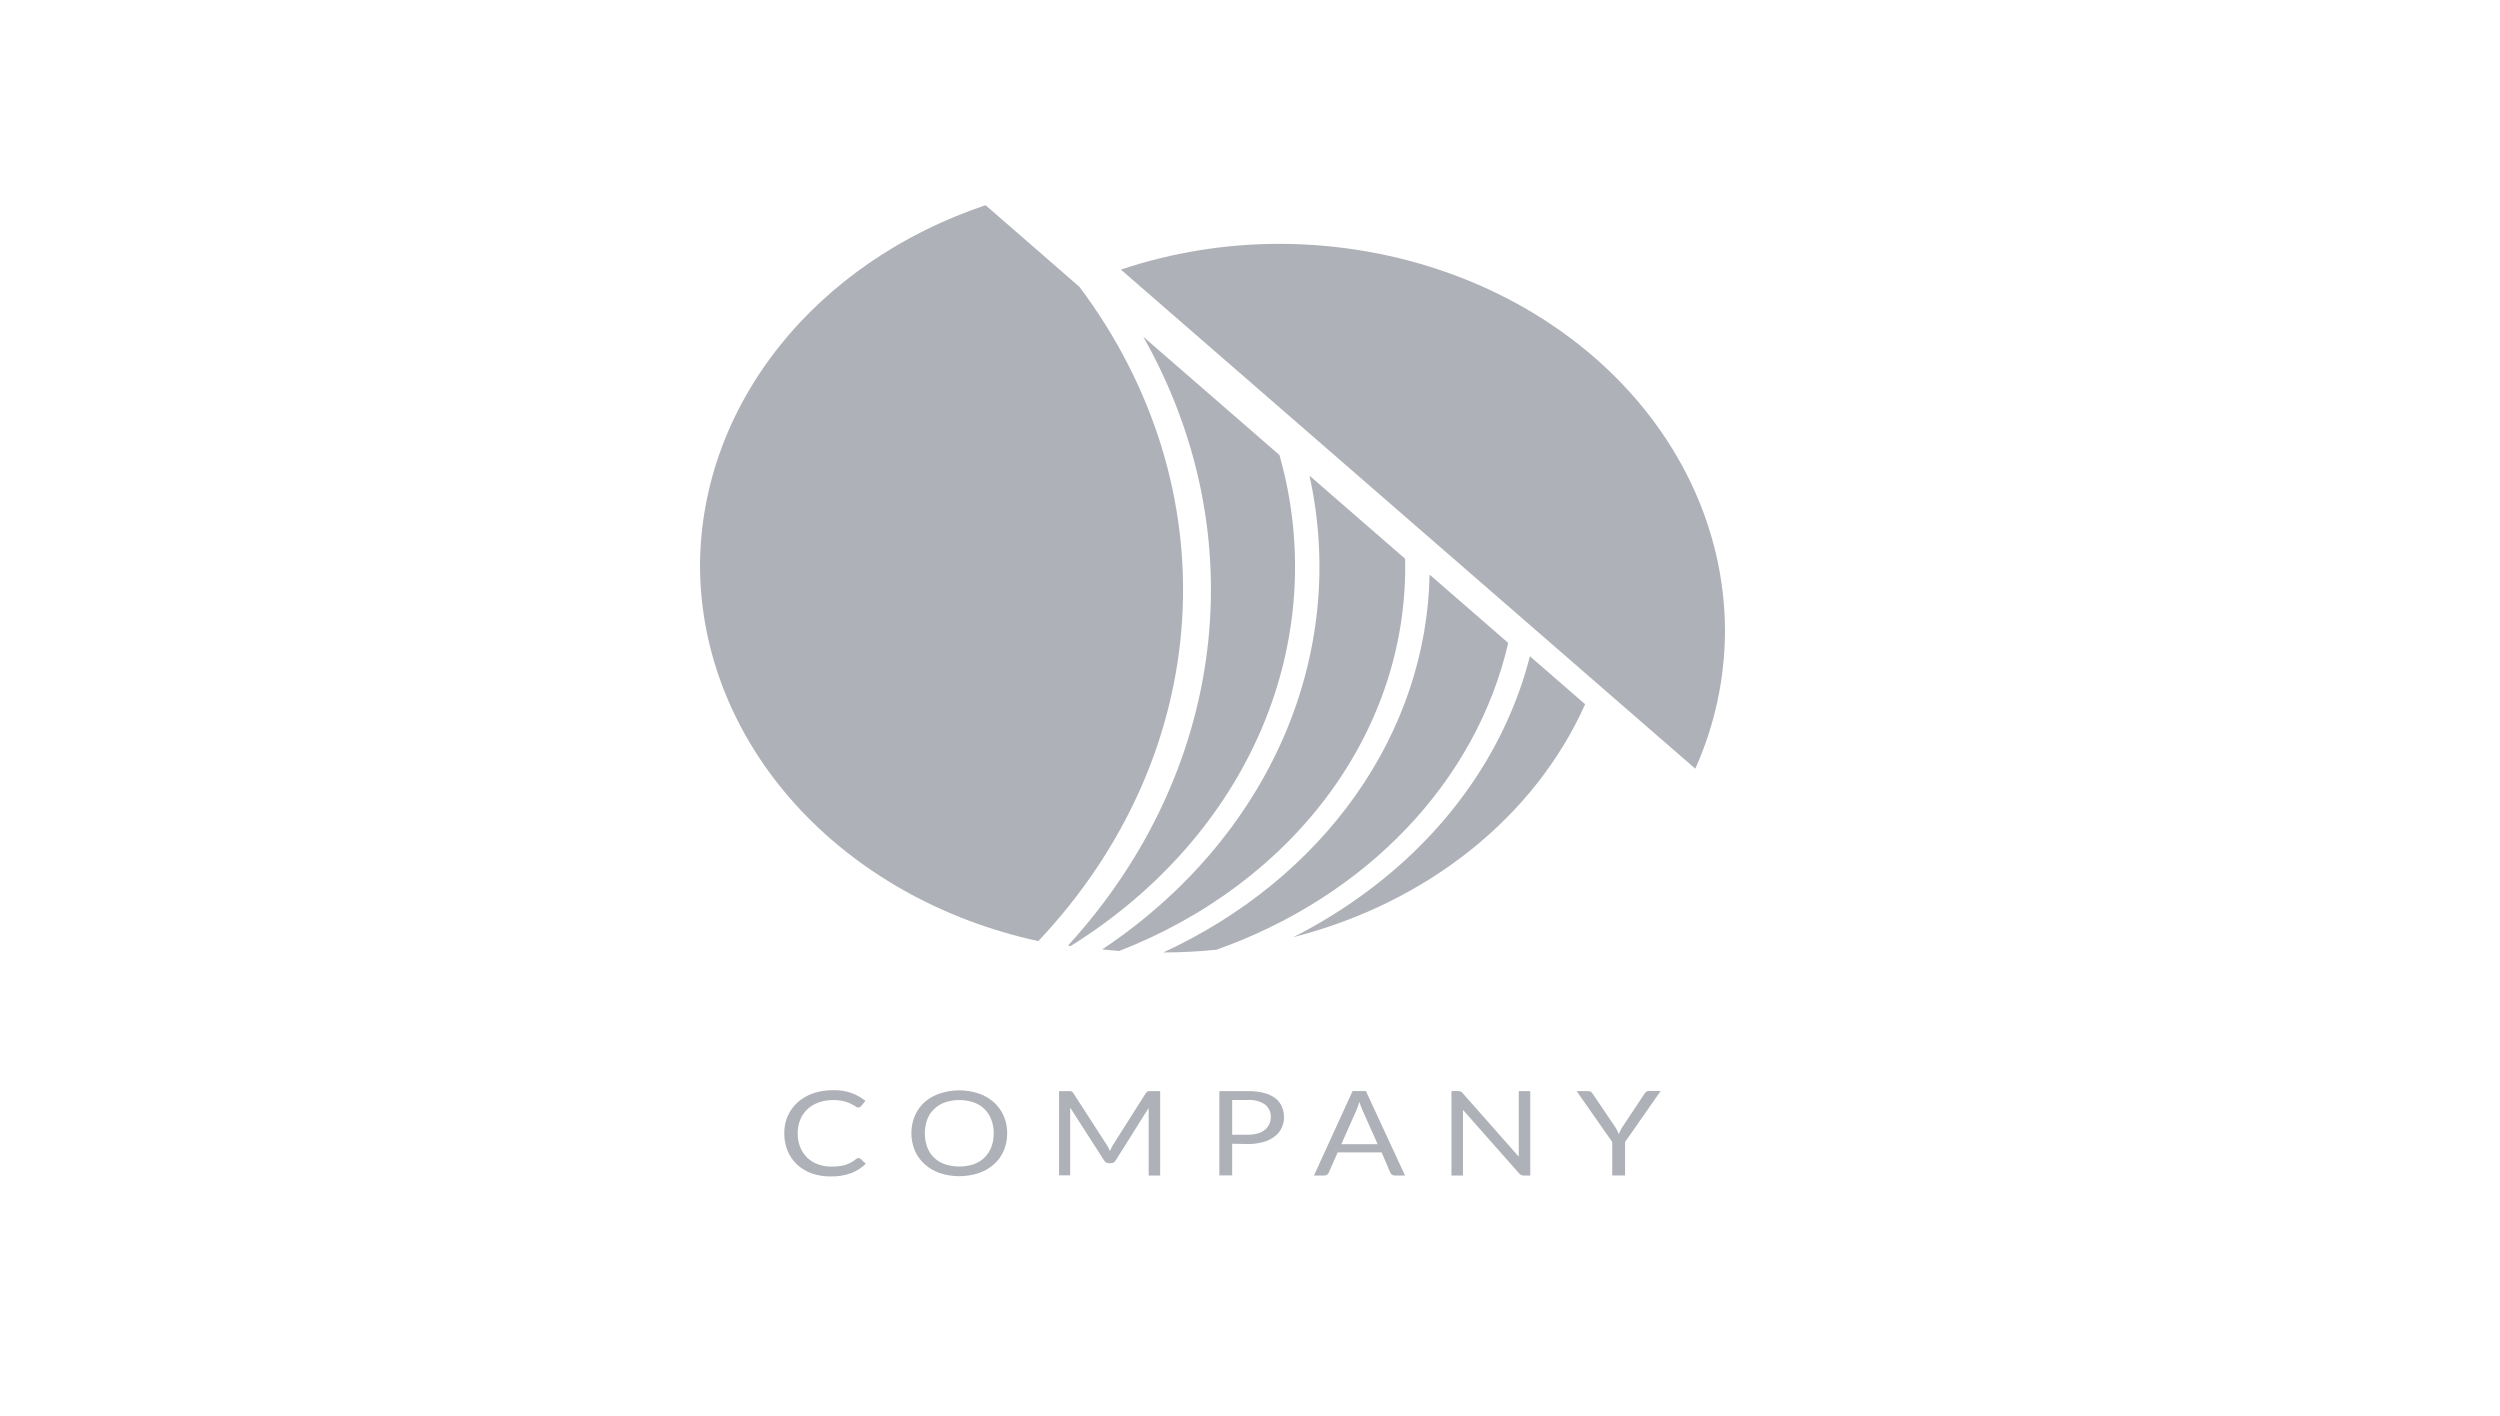
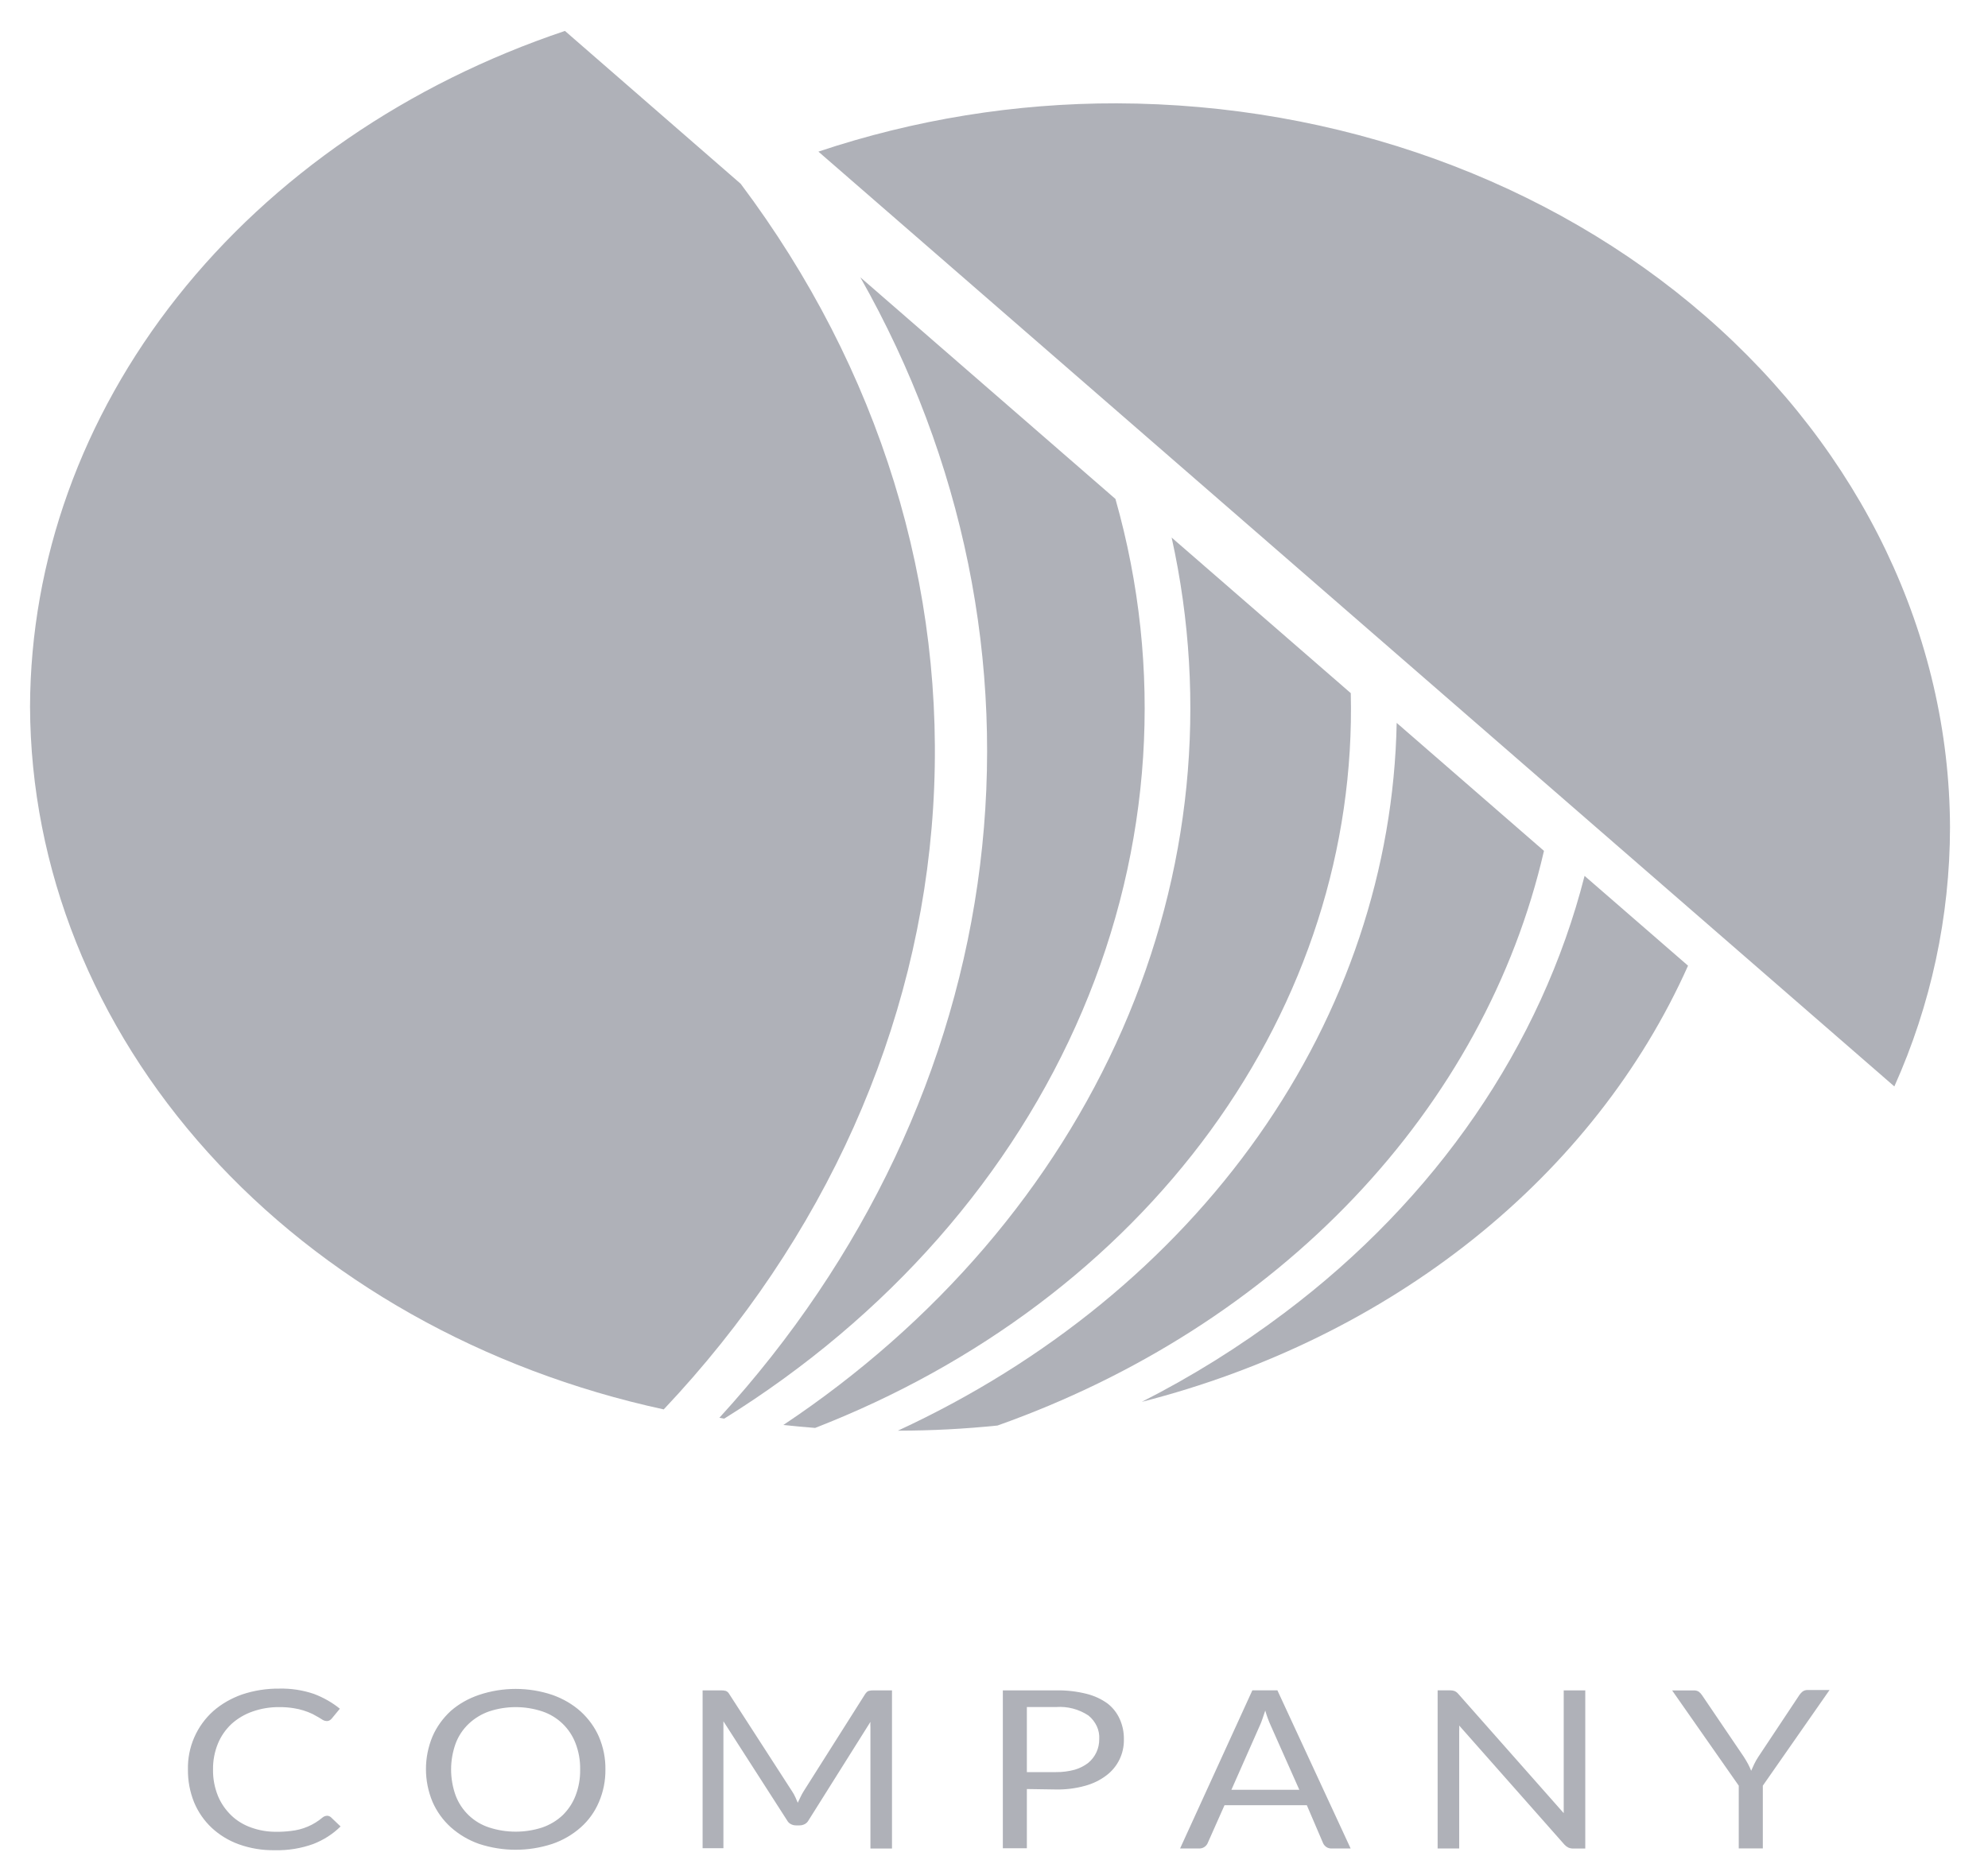
- <svg xmlns="http://www.w3.org/2000/svg" width="106" height="60" fill="none">
-   <path d="M36.406 49.101c.016 0 .032.004.046.01a.122.122 0 0 1 .039.024l.218.208c-.17.169-.379.304-.614.396a2.39 2.39 0 0 1-.87.142c-.28.005-.558-.04-.817-.133a1.794 1.794 0 0 1-.616-.374 1.674 1.674 0 0 1-.398-.578 1.926 1.926 0 0 1-.14-.742 1.725 1.725 0 0 1 .572-1.322c.187-.163.41-.291.655-.377.269-.09.555-.135.843-.132a2.27 2.27 0 0 1 .782.12c.216.082.415.195.587.335l-.183.222a.177.177 0 0 1-.046.04.125.125 0 0 1-.074.017.177.177 0 0 1-.08-.023l-.097-.06-.137-.076a1.555 1.555 0 0 0-.43-.132 1.892 1.892 0 0 0-.325-.024 1.759 1.759 0 0 0-.605.1c-.18.063-.341.158-.474.28-.136.128-.241.28-.309.445a1.497 1.497 0 0 0-.111.587c-.004.203.034.405.111.597a1.3 1.3 0 0 0 .303.443c.125.12.28.215.453.275.178.064.369.096.561.095.111.001.223-.005.333-.019a1.316 1.316 0 0 0 .72-.306.171.171 0 0 1 .103-.038ZM42.704 48.054a1.81 1.81 0 0 1-.147.737 1.593 1.593 0 0 1-.41.572 1.889 1.889 0 0 1-.645.375 2.655 2.655 0 0 1-1.658 0 1.91 1.91 0 0 1-.64-.377 1.676 1.676 0 0 1-.415-.578 1.922 1.922 0 0 1 0-1.475c.093-.216.234-.413.415-.58.182-.159.4-.282.64-.363a2.61 2.61 0 0 1 1.658 0c.242.085.461.213.643.376.18.165.32.36.412.571.101.238.151.489.147.742Zm-.572 0a1.566 1.566 0 0 0-.104-.593 1.22 1.22 0 0 0-.752-.722 1.918 1.918 0 0 0-1.205 0 1.297 1.297 0 0 0-.461.28 1.191 1.191 0 0 0-.294.443 1.738 1.738 0 0 0 0 1.184 1.209 1.209 0 0 0 .755.72c.388.127.816.127 1.205 0 .175-.061.333-.156.46-.277.131-.129.23-.28.292-.443.074-.19.108-.391.104-.592ZM47.001 48.675l.058.132c.021-.047.04-.09.062-.132.021-.045.045-.088.071-.13l1.393-2.201c.028-.038.052-.062.08-.069a.373.373 0 0 1 .114-.012h.412v3.58h-.488V47.1a.974.974 0 0 1 0-.124L47.3 49.208a.203.203 0 0 1-.082.081.246.246 0 0 1-.12.03h-.079a.243.243 0 0 1-.12-.03.201.201 0 0 1-.081-.081l-1.443-2.246V49.835h-.471v-3.572h.411a.374.374 0 0 1 .115.012c.034.015.06.039.076.069l1.423 2.203c.028.04.052.083.071.128ZM52.244 48.497v1.34H51.7v-3.574h1.216c.23-.004.459.023.679.078.176.044.34.12.48.223a.922.922 0 0 1 .273.35c.064.146.095.302.092.458a.992.992 0 0 1-.395.815c-.14.107-.304.188-.483.236a2.3 2.3 0 0 1-.657.083l-.66-.01Zm0-.384h.66c.143.002.286-.017.423-.054a.925.925 0 0 0 .305-.154.687.687 0 0 0 .25-.538.605.605 0 0 0-.054-.291.69.69 0 0 0-.19-.244 1.172 1.172 0 0 0-.734-.192h-.66v1.473ZM59.573 49.842h-.43a.205.205 0 0 1-.12-.033.224.224 0 0 1-.072-.083l-.37-.864h-1.863l-.384.864a.196.196 0 0 1-.068.08.205.205 0 0 1-.123.036h-.43l1.635-3.58h.567l1.658 3.58Zm-2.7-1.329h1.539l-.65-1.457c-.049-.11-.09-.222-.122-.336l-.063.187a1.69 1.69 0 0 1-.06.152l-.643 1.454ZM61.929 46.28c.032.015.06.037.082.063l2.385 2.699v-2.779h.488v3.58h-.272a.265.265 0 0 1-.112-.022.298.298 0 0 1-.087-.066l-2.383-2.696a.974.974 0 0 1 0 .123v2.66h-.488v-3.58h.289c.033 0 .067.006.098.017ZM68.903 48.419v1.421h-.545V48.42l-1.508-2.156h.488a.196.196 0 0 1 .117.03c.03.024.055.051.074.081l.943 1.391a1.419 1.419 0 0 1 .166.317l.072-.154c.026-.056.057-.11.092-.163l.93-1.4a.379.379 0 0 1 .07-.076.182.182 0 0 1 .118-.035h.494l-1.51 2.165ZM46.731 40.256c.238.026.478.047.72.066 3.68-1.43 6.791-3.77 8.948-6.728 2.156-2.958 3.261-6.403 3.177-9.904l-4.054-3.522c.824 3.727.438 7.58-1.114 11.128-1.553 3.548-4.21 6.65-7.677 8.96Z" fill="#AFB1B8" />
-   <path d="m45.284 40.092.109.02c3.704-2.303 6.527-5.517 8.106-9.228 1.579-3.711 1.84-7.749.75-11.59l-5.775-5.017c2.335 4.124 3.276 8.74 2.71 13.31-.564 4.57-2.61 8.906-5.9 12.505ZM64.868 27.826c-.981 3.847-3.364 7.316-6.794 9.893a21.633 21.633 0 0 1-3.228 2.013c2.793-.713 5.36-1.974 7.504-3.686 2.144-1.712 3.807-3.829 4.86-6.187l-2.342-2.033Z" fill="#AFB1B8" />
-   <path d="m63.949 27.26-3.334-2.897c-.064 3.303-1.145 6.531-3.13 9.348-1.986 2.818-4.804 5.122-8.16 6.673h.016c.748 0 1.495-.04 2.238-.116 3.137-1.113 5.909-2.883 8.067-5.153 2.159-2.27 3.637-4.968 4.303-7.855ZM45.766 12.16 41.788 8.7c-3.556 1.194-6.614 3.293-8.775 6.022-2.16 2.73-3.322 5.961-3.333 9.274.013 3.66 1.431 7.212 4.03 10.093 2.597 2.88 6.227 4.927 10.314 5.814 3.648-3.862 5.785-8.634 6.098-13.623.313-4.99-1.213-9.935-4.356-14.12ZM73.14 26.727c-.014-4.342-2.006-8.503-5.54-11.574-3.534-3.07-8.324-4.801-13.322-4.814a21.18 21.18 0 0 0-6.753 1.092L71.88 32.593a14.352 14.352 0 0 0 1.26-5.866Z" fill="#AFB1B8" />
+ <svg xmlns="http://www.w3.org/2000/svg" width="45" height="42" fill="none">
+   <path d="M7.406 41.101c.016 0 .032.004.046.01a.122.122 0 0 1 .039.024l.218.208c-.17.169-.379.304-.614.396a2.39 2.39 0 0 1-.87.142c-.28.005-.558-.04-.817-.133a1.793 1.793 0 0 1-.616-.374 1.674 1.674 0 0 1-.399-.578 1.927 1.927 0 0 1-.139-.742 1.724 1.724 0 0 1 .573-1.322c.186-.163.409-.291.654-.377.269-.09.555-.135.843-.132a2.27 2.27 0 0 1 .782.12c.216.082.415.195.587.335l-.183.222a.178.178 0 0 1-.047.04.125.125 0 0 1-.073.017.178.178 0 0 1-.08-.023l-.097-.06-.137-.076a1.551 1.551 0 0 0-.43-.132 1.892 1.892 0 0 0-.325-.024 1.76 1.76 0 0 0-.605.1 1.39 1.39 0 0 0-.475.28c-.136.128-.24.28-.308.445a1.499 1.499 0 0 0-.111.587 1.53 1.53 0 0 0 .111.597c.067.164.17.314.303.443.125.12.28.215.453.275.178.064.369.096.561.095.111.001.223-.005.333-.019a1.316 1.316 0 0 0 .72-.306.171.171 0 0 1 .103-.038ZM13.704 40.054a1.81 1.81 0 0 1-.147.737 1.594 1.594 0 0 1-.41.572 1.889 1.889 0 0 1-.645.375 2.655 2.655 0 0 1-1.658 0 1.91 1.91 0 0 1-.64-.377 1.677 1.677 0 0 1-.415-.578 1.922 1.922 0 0 1 0-1.475c.093-.216.234-.413.415-.58.182-.159.4-.282.64-.363a2.61 2.61 0 0 1 1.658 0c.242.085.461.213.643.376.18.165.32.36.412.571.101.238.151.489.147.742Zm-.572 0a1.566 1.566 0 0 0-.104-.593 1.22 1.22 0 0 0-.752-.722 1.918 1.918 0 0 0-1.205 0 1.295 1.295 0 0 0-.461.28 1.191 1.191 0 0 0-.295.443 1.737 1.737 0 0 0 0 1.184 1.209 1.209 0 0 0 .756.72c.388.127.816.127 1.205 0 .175-.061.332-.156.46-.277.131-.129.23-.28.292-.443.073-.19.108-.391.104-.592ZM18.001 40.675l.057.132c.022-.047.041-.09.063-.132a1.23 1.23 0 0 1 .071-.13l1.393-2.201c.028-.038.052-.062.08-.069a.373.373 0 0 1 .114-.012h.412v3.58h-.488V39.1a.938.938 0 0 1 0-.124L18.3 41.208a.203.203 0 0 1-.082.081.246.246 0 0 1-.12.03h-.079a.243.243 0 0 1-.12-.03.2.2 0 0 1-.081-.081l-1.443-2.246V41.835h-.471v-3.572h.411a.373.373 0 0 1 .115.012c.034.015.06.039.076.069l1.423 2.203a.76.76 0 0 1 .071.128ZM23.244 40.497v1.34H22.7v-3.574h1.216c.23-.004.458.023.679.078.176.044.34.12.48.223a.922.922 0 0 1 .272.35c.065.146.096.302.093.458a.993.993 0 0 1-.395.815c-.14.107-.305.188-.483.236a2.3 2.3 0 0 1-.657.083l-.66-.01Zm0-.384h.66c.143.002.286-.017.423-.054a.924.924 0 0 0 .305-.154.686.686 0 0 0 .25-.538.605.605 0 0 0-.054-.291.69.69 0 0 0-.19-.244 1.172 1.172 0 0 0-.734-.192h-.66v1.473ZM30.573 41.842h-.43a.205.205 0 0 1-.12-.033.222.222 0 0 1-.072-.083l-.37-.864h-1.863l-.384.864a.205.205 0 0 1-.19.116h-.432l1.636-3.58h.567l1.658 3.58Zm-2.7-1.329h1.538l-.648-1.457c-.05-.11-.09-.222-.123-.336l-.063.187c-.019.057-.04.11-.06.152l-.643 1.454ZM32.929 38.28c.032.015.06.037.081.063l2.386 2.699v-2.779h.488v3.58h-.272a.265.265 0 0 1-.112-.022.299.299 0 0 1-.087-.066l-2.383-2.696a.974.974 0 0 1 0 .123v2.66h-.488v-3.58h.289c.033 0 .067.006.098.017ZM39.903 40.419v1.421h-.545V40.42l-1.508-2.156h.488a.197.197 0 0 1 .117.03c.03.024.055.051.074.081l.943 1.391c.038.06.071.114.098.166.028.052.05.102.069.151l.07-.154c.027-.056.058-.11.093-.163l.93-1.4a.376.376 0 0 1 .07-.076.182.182 0 0 1 .118-.035h.493l-1.51 2.165ZM17.731 32.256c.237.026.477.047.72.066 3.679-1.43 6.791-3.77 8.948-6.728 2.156-2.958 3.261-6.403 3.177-9.904l-4.055-3.522c.825 3.727.44 7.58-1.113 11.128s-4.21 6.65-7.677 8.96Z" fill="#AFB1B8" />
+   <path d="m16.284 32.092.109.02c3.704-2.303 6.527-5.517 8.106-9.228 1.579-3.711 1.84-7.749.75-11.59l-5.775-5.017c2.335 4.124 3.276 8.74 2.71 13.31-.564 4.57-2.61 8.906-5.9 12.505ZM35.868 19.826c-.981 3.847-3.364 7.316-6.795 9.893a21.629 21.629 0 0 1-3.228 2.013c2.794-.713 5.361-1.974 7.505-3.686s3.807-3.829 4.86-6.187l-2.342-2.033Z" fill="#AFB1B8" />
+   <path d="m34.949 19.26-3.334-2.897c-.064 3.303-1.145 6.531-3.13 9.348-1.986 2.818-4.804 5.122-8.16 6.673h.016c.748 0 1.495-.04 2.238-.116 3.137-1.113 5.909-2.883 8.067-5.153 2.159-2.27 3.637-4.968 4.303-7.855ZM16.766 4.16 12.788.7C9.232 1.894 6.174 3.993 4.013 6.722 1.853 9.452.691 12.684.68 15.996c.013 3.66 1.431 7.212 4.03 10.093 2.597 2.88 6.227 4.927 10.314 5.814 3.648-3.862 5.784-8.634 6.098-13.623.313-4.99-1.213-9.935-4.356-14.12ZM44.14 18.727c-.014-4.342-2.006-8.503-5.54-11.574-3.535-3.07-8.324-4.801-13.322-4.814a21.18 21.18 0 0 0-6.753 1.093l24.355 21.16a14.352 14.352 0 0 0 1.26-5.865Z" fill="#AFB1B8" />
</svg>
